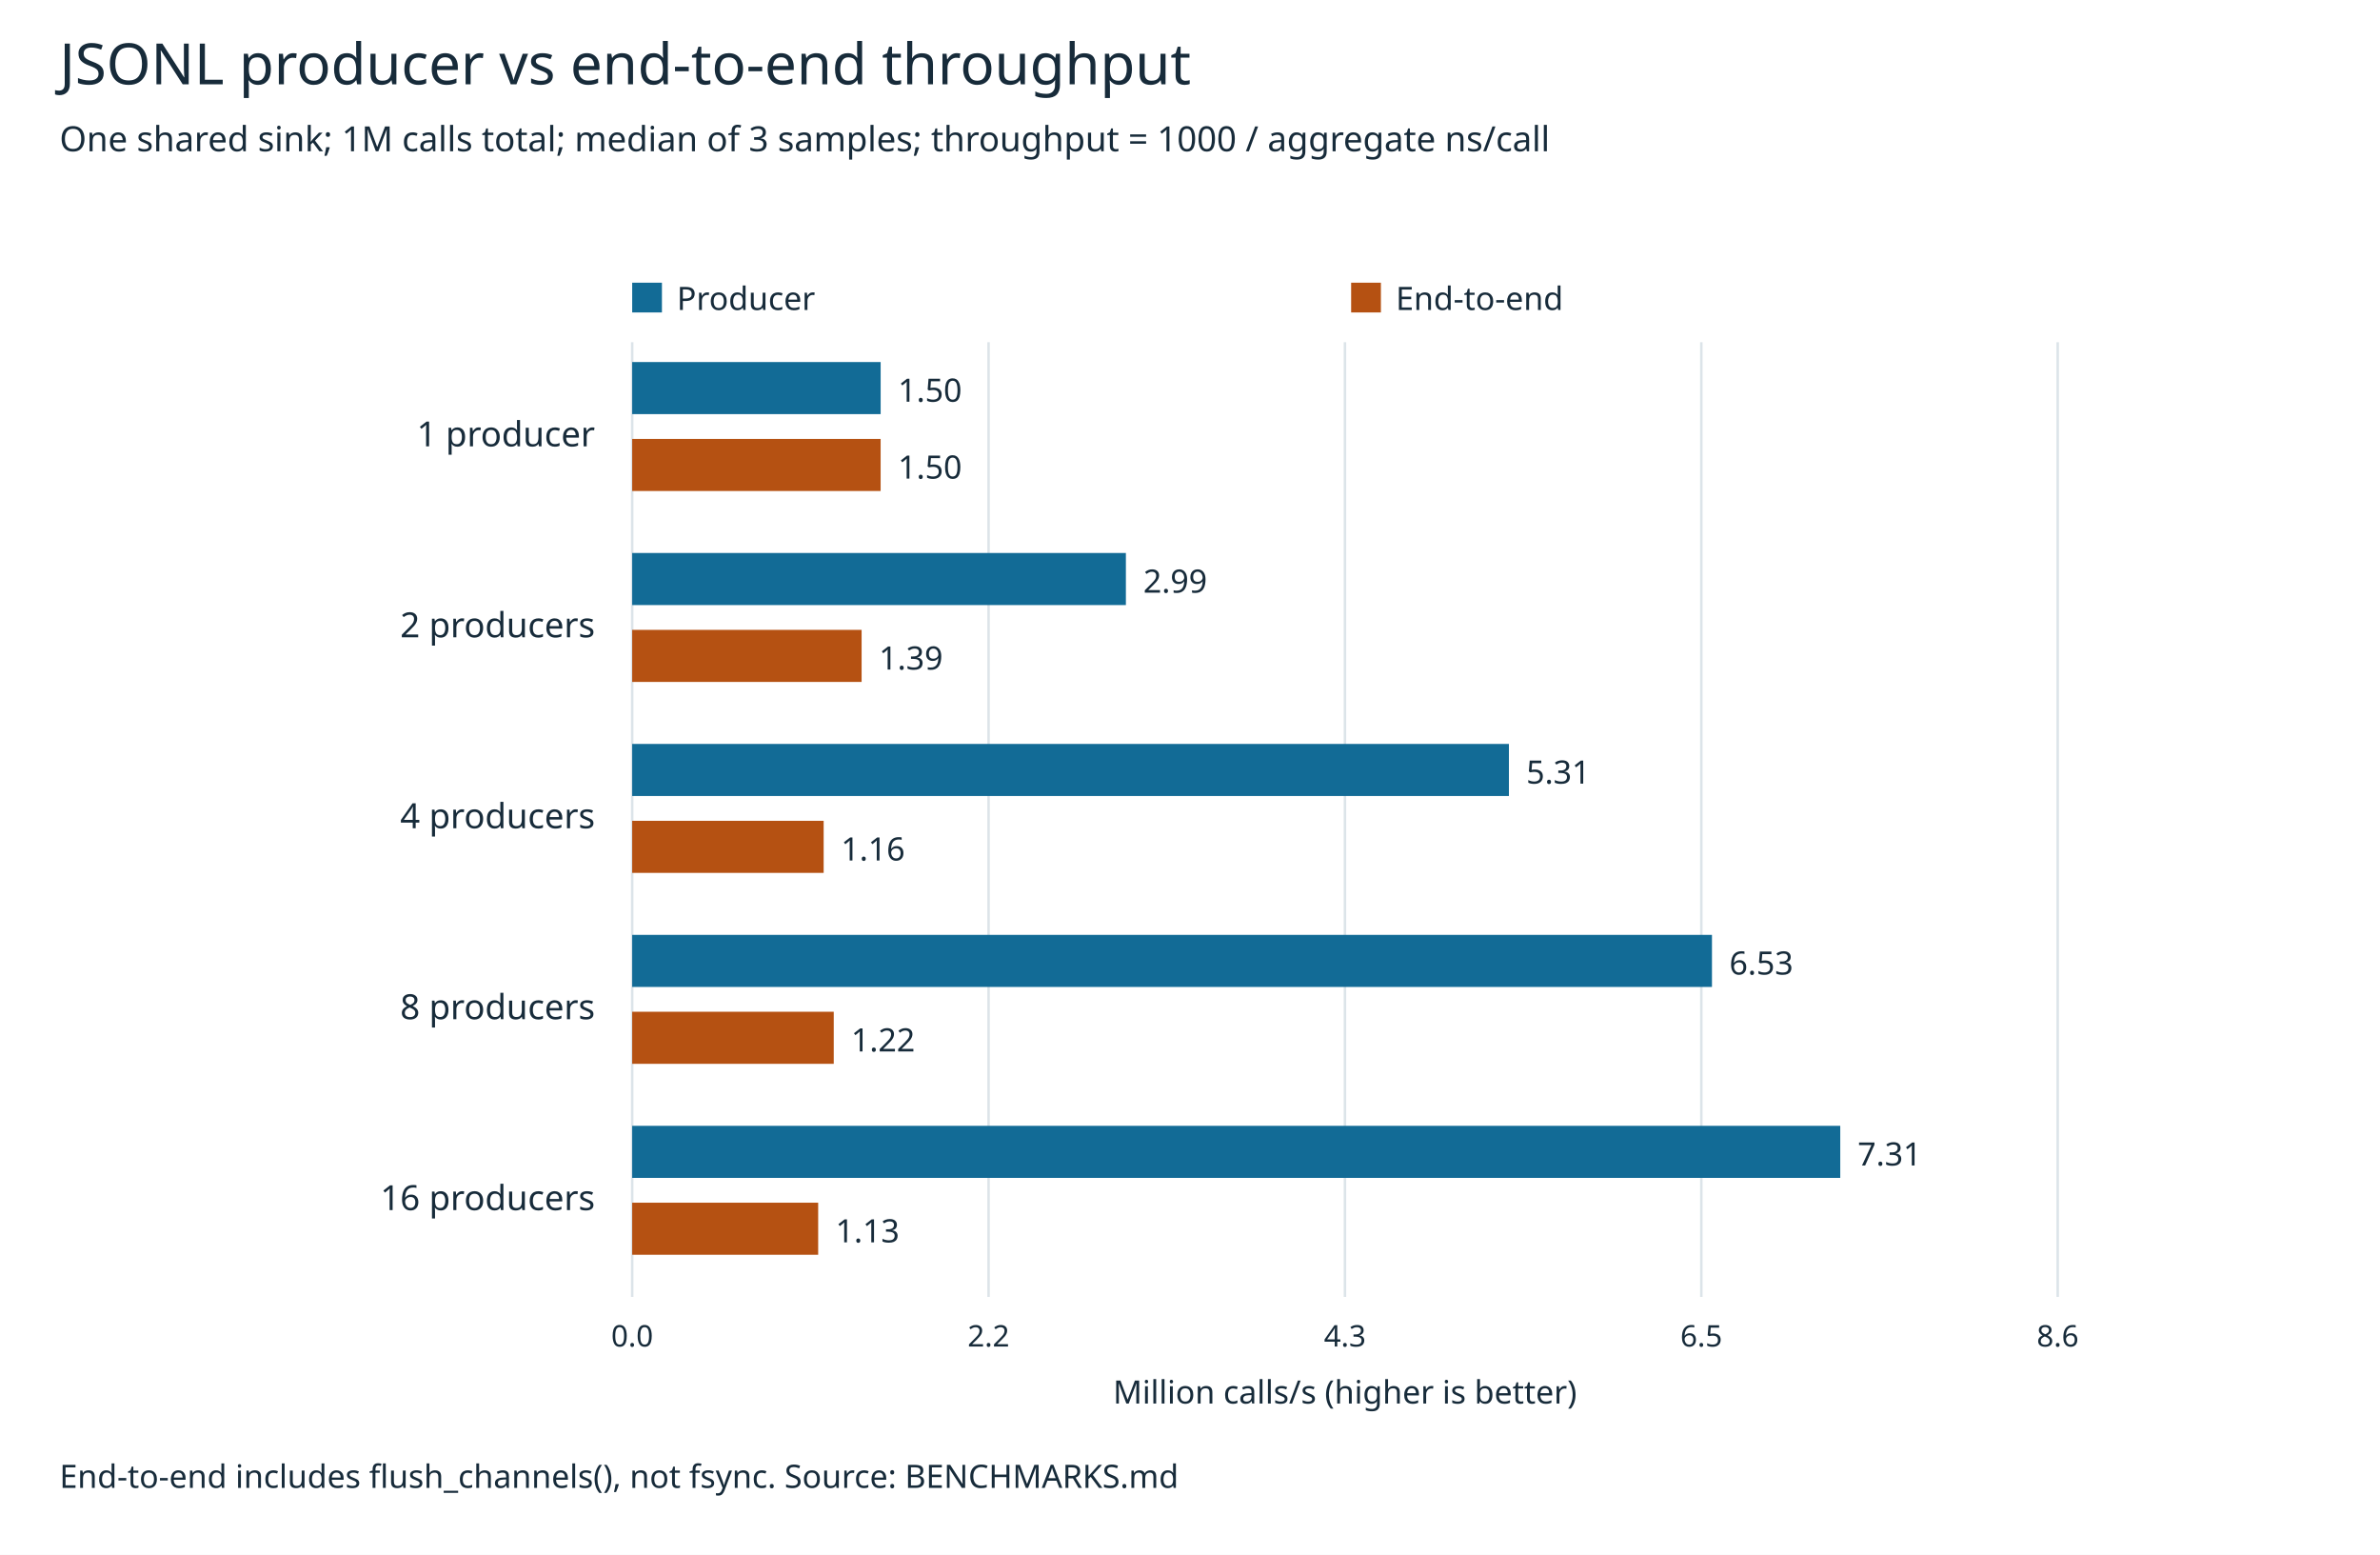
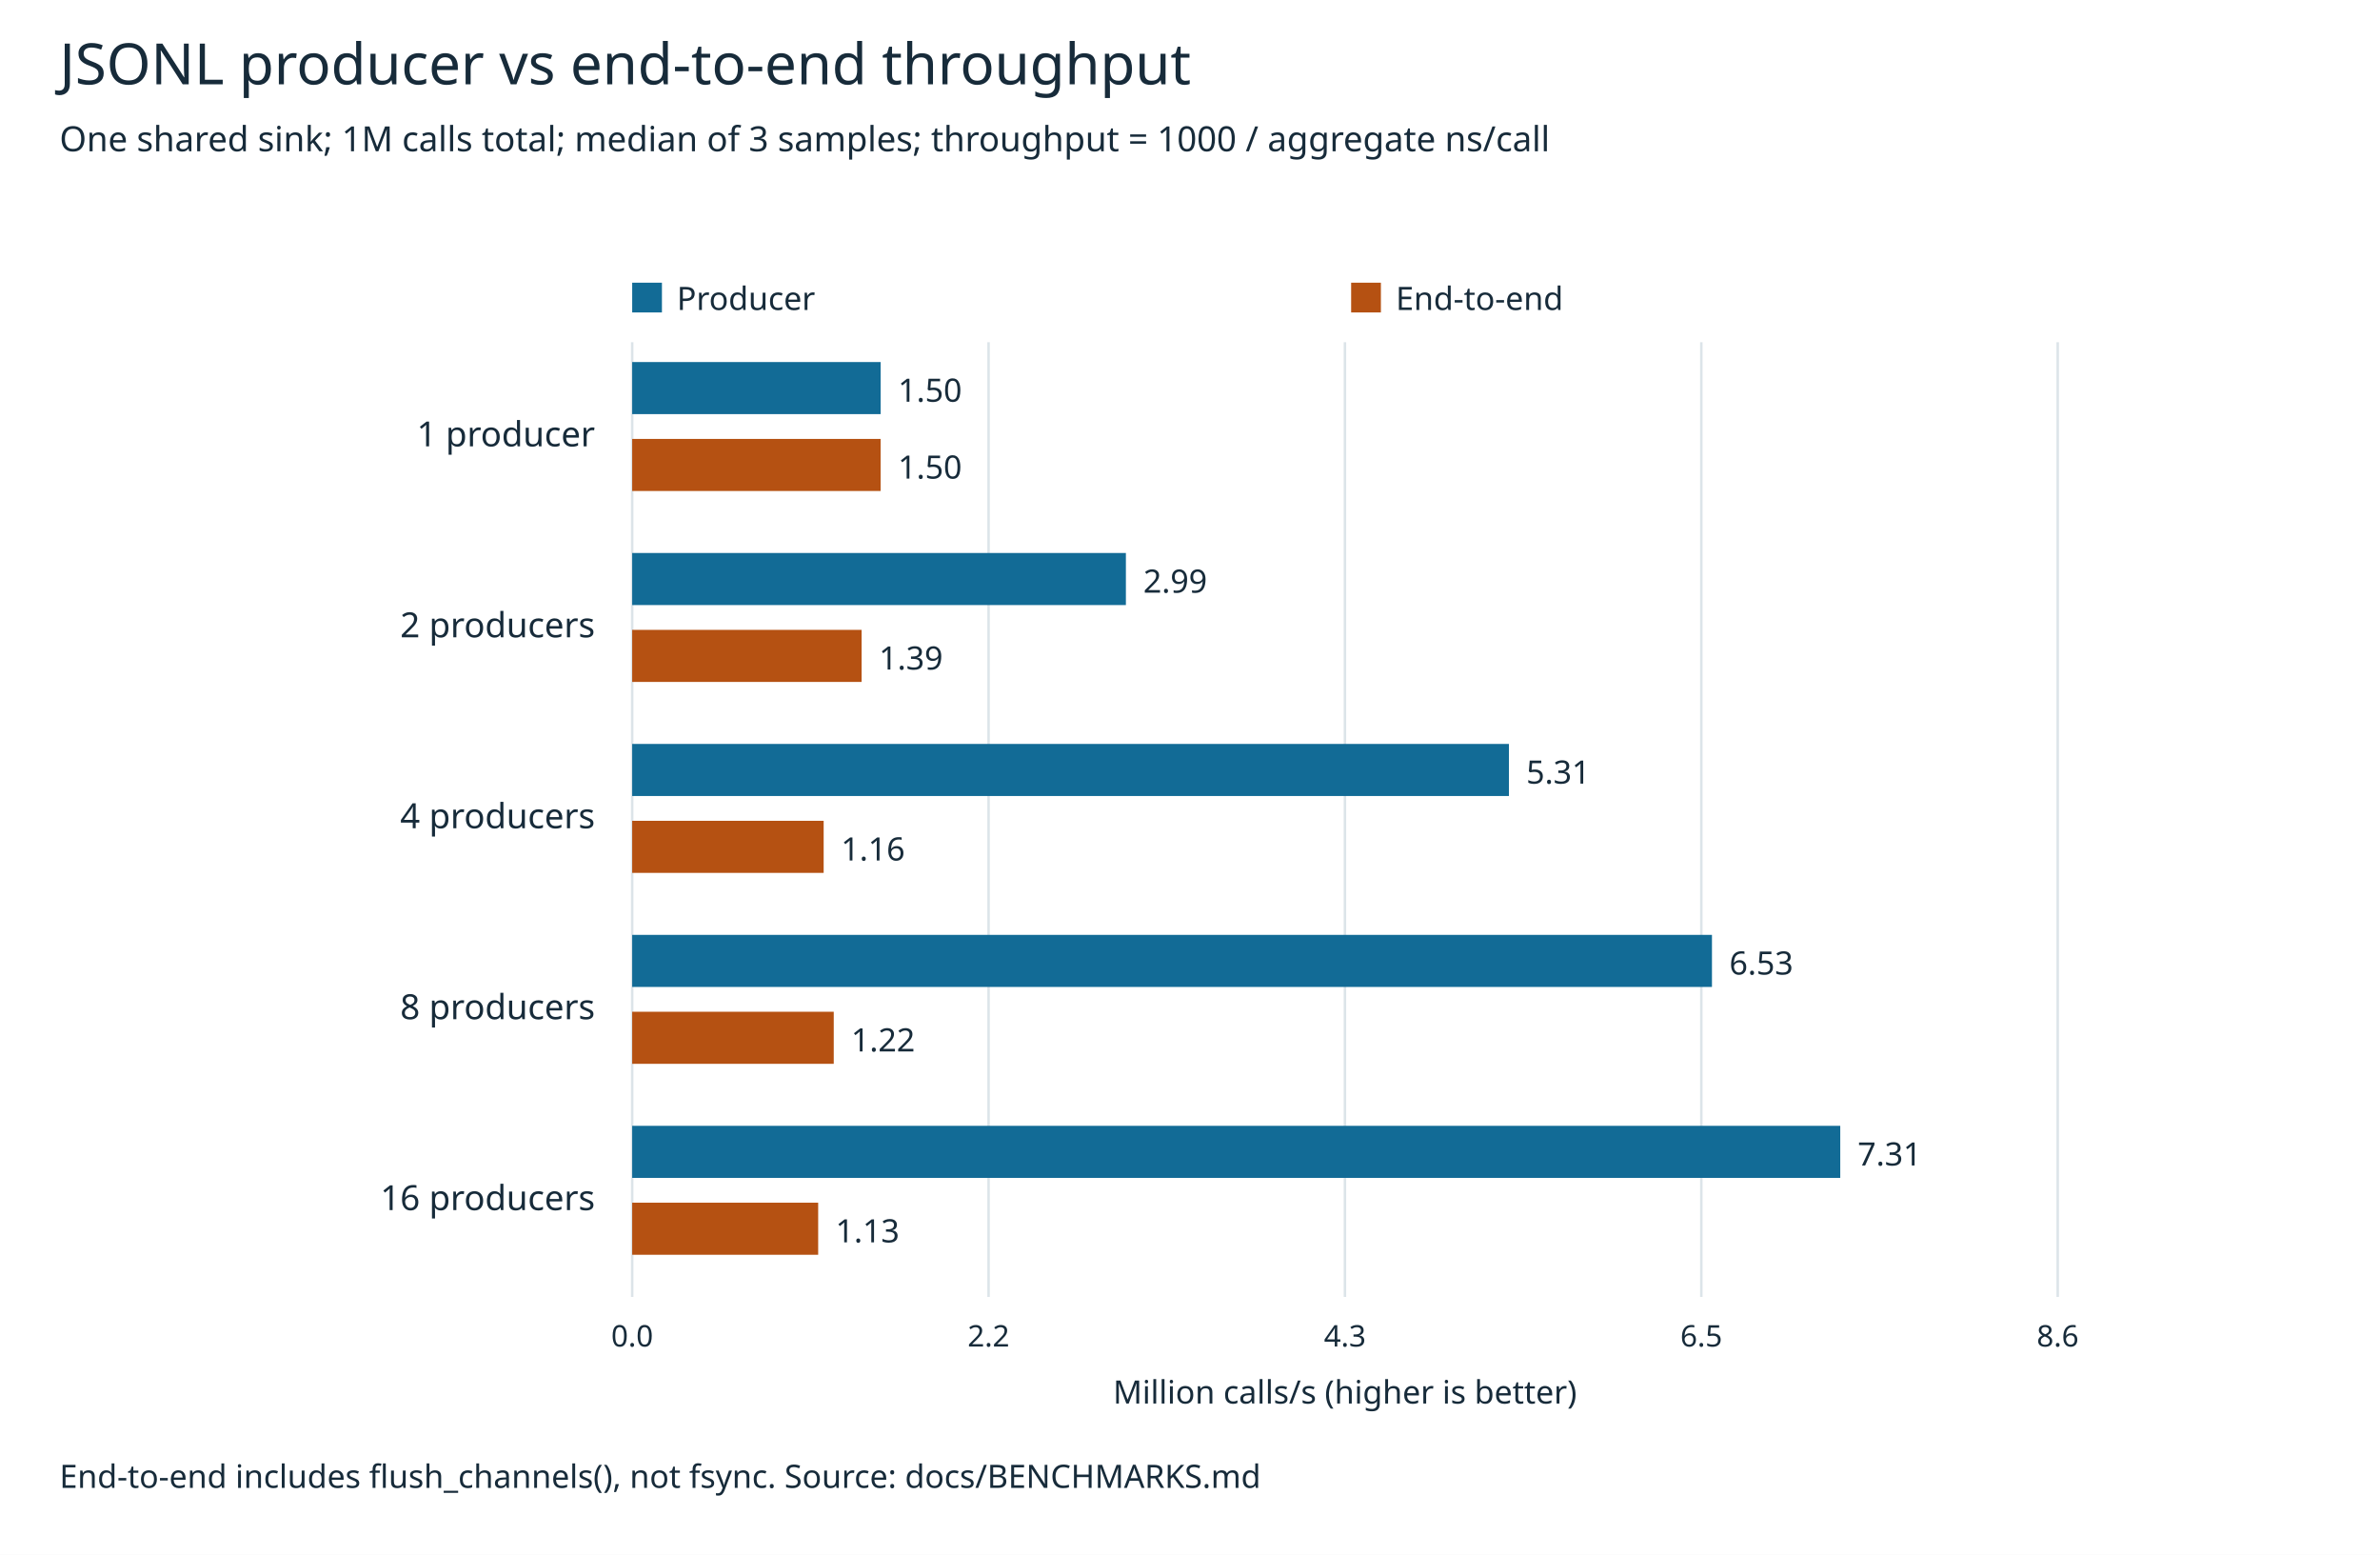
<svg xmlns="http://www.w3.org/2000/svg" width="960" height="627" viewBox="0 0 960 627" role="img" aria-labelledby="title desc">
  <rect width="960" height="627" fill="#ffffff" />
  <g font-family="sans-serif">
    <text x="24.00" y="34.00" font-size="23" text-anchor="start" fill="#172b3a">JSONL producer vs end-to-end throughput</text>
    <text x="24.00" y="61.00" font-size="14" text-anchor="start" fill="#172b3a">One shared sink; 1M calls total; median of 3 samples; throughput = 1000 / aggregate ns/call</text>
    <text x="24.00" y="102.00" font-size="17" text-anchor="start" fill="#172b3a" />
    <rect x="255" y="114" width="12" height="12" fill="#126b96" />
    <text x="273.00" y="125.00" font-size="13" text-anchor="start" fill="#172b3a">Producer</text>
    <rect x="545" y="114" width="12" height="12" fill="#b55112" />
    <text x="563.00" y="125.00" font-size="13" text-anchor="start" fill="#172b3a">End-to-end</text>
    <path d="M255.00 138V523" stroke="#dce4e9" />
    <text x="255.00" y="543.00" font-size="12" text-anchor="middle" fill="#172b3a">0.0</text>
    <path d="M398.75 138V523" stroke="#dce4e9" />
    <text x="398.75" y="543.00" font-size="12" text-anchor="middle" fill="#172b3a">2.2</text>
    <path d="M542.50 138V523" stroke="#dce4e9" />
    <text x="542.50" y="543.00" font-size="12" text-anchor="middle" fill="#172b3a">4.3</text>
    <path d="M686.25 138V523" stroke="#dce4e9" />
    <text x="686.25" y="543.00" font-size="12" text-anchor="middle" fill="#172b3a">6.5</text>
    <path d="M830.00 138V523" stroke="#dce4e9" />
    <text x="830.00" y="543.00" font-size="12" text-anchor="middle" fill="#172b3a">8.6</text>
    <text x="542.50" y="566.00" font-size="13" text-anchor="middle" fill="#172b3a">Million calls/s (higher is better)</text>
    <text x="240.00" y="180.00" font-size="14" text-anchor="end" fill="#172b3a">1 producer</text>
    <rect x="255" y="146" width="100.22" height="21" fill="#126b96" />
    <text x="362.22" y="162.00" font-size="13" text-anchor="start" fill="#172b3a">1.50</text>
    <rect x="255" y="177" width="100.21" height="21" fill="#b55112" />
    <text x="362.21" y="193.00" font-size="13" text-anchor="start" fill="#172b3a">1.50</text>
    <text x="240.00" y="257.00" font-size="14" text-anchor="end" fill="#172b3a">2 producers</text>
    <rect x="255" y="223" width="199.14" height="21" fill="#126b96" />
    <text x="461.14" y="239.00" font-size="13" text-anchor="start" fill="#172b3a">2.99</text>
    <rect x="255" y="254" width="92.54" height="21" fill="#b55112" />
    <text x="354.54" y="270.00" font-size="13" text-anchor="start" fill="#172b3a">1.39</text>
    <text x="240.00" y="334.00" font-size="14" text-anchor="end" fill="#172b3a">4 producers</text>
    <rect x="255" y="300" width="353.64" height="21" fill="#126b96" />
    <text x="615.64" y="316.00" font-size="13" text-anchor="start" fill="#172b3a">5.31</text>
    <rect x="255" y="331" width="77.23" height="21" fill="#b55112" />
    <text x="339.23" y="347.00" font-size="13" text-anchor="start" fill="#172b3a">1.16</text>
    <text x="240.00" y="411.00" font-size="14" text-anchor="end" fill="#172b3a">8 producers</text>
    <rect x="255" y="377" width="435.54" height="21" fill="#126b96" />
    <text x="697.54" y="393.00" font-size="13" text-anchor="start" fill="#172b3a">6.53</text>
    <rect x="255" y="408" width="81.30" height="21" fill="#b55112" />
    <text x="343.30" y="424.00" font-size="13" text-anchor="start" fill="#172b3a">1.22</text>
    <text x="240.00" y="488.00" font-size="14" text-anchor="end" fill="#172b3a">16 producers</text>
    <rect x="255" y="454" width="487.29" height="21" fill="#126b96" />
    <text x="749.29" y="470.00" font-size="13" text-anchor="start" fill="#172b3a">7.31</text>
    <rect x="255" y="485" width="75.02" height="21" fill="#b55112" />
    <text x="337.02" y="501.00" font-size="13" text-anchor="start" fill="#172b3a">1.13</text>
-     <text x="24.00" y="600.00" font-size="13" text-anchor="start" fill="#172b3a">End-to-end includes flush_channels(), not fsync. Source: BENCHMARKS.md</text>
+     <text x="24.00" y="600.00" font-size="13" text-anchor="start" fill="#172b3a">End-to-end includes flush_channels(), not fsync. Source: docs/BENCHMARKS.md</text>
  </g>
</svg>
